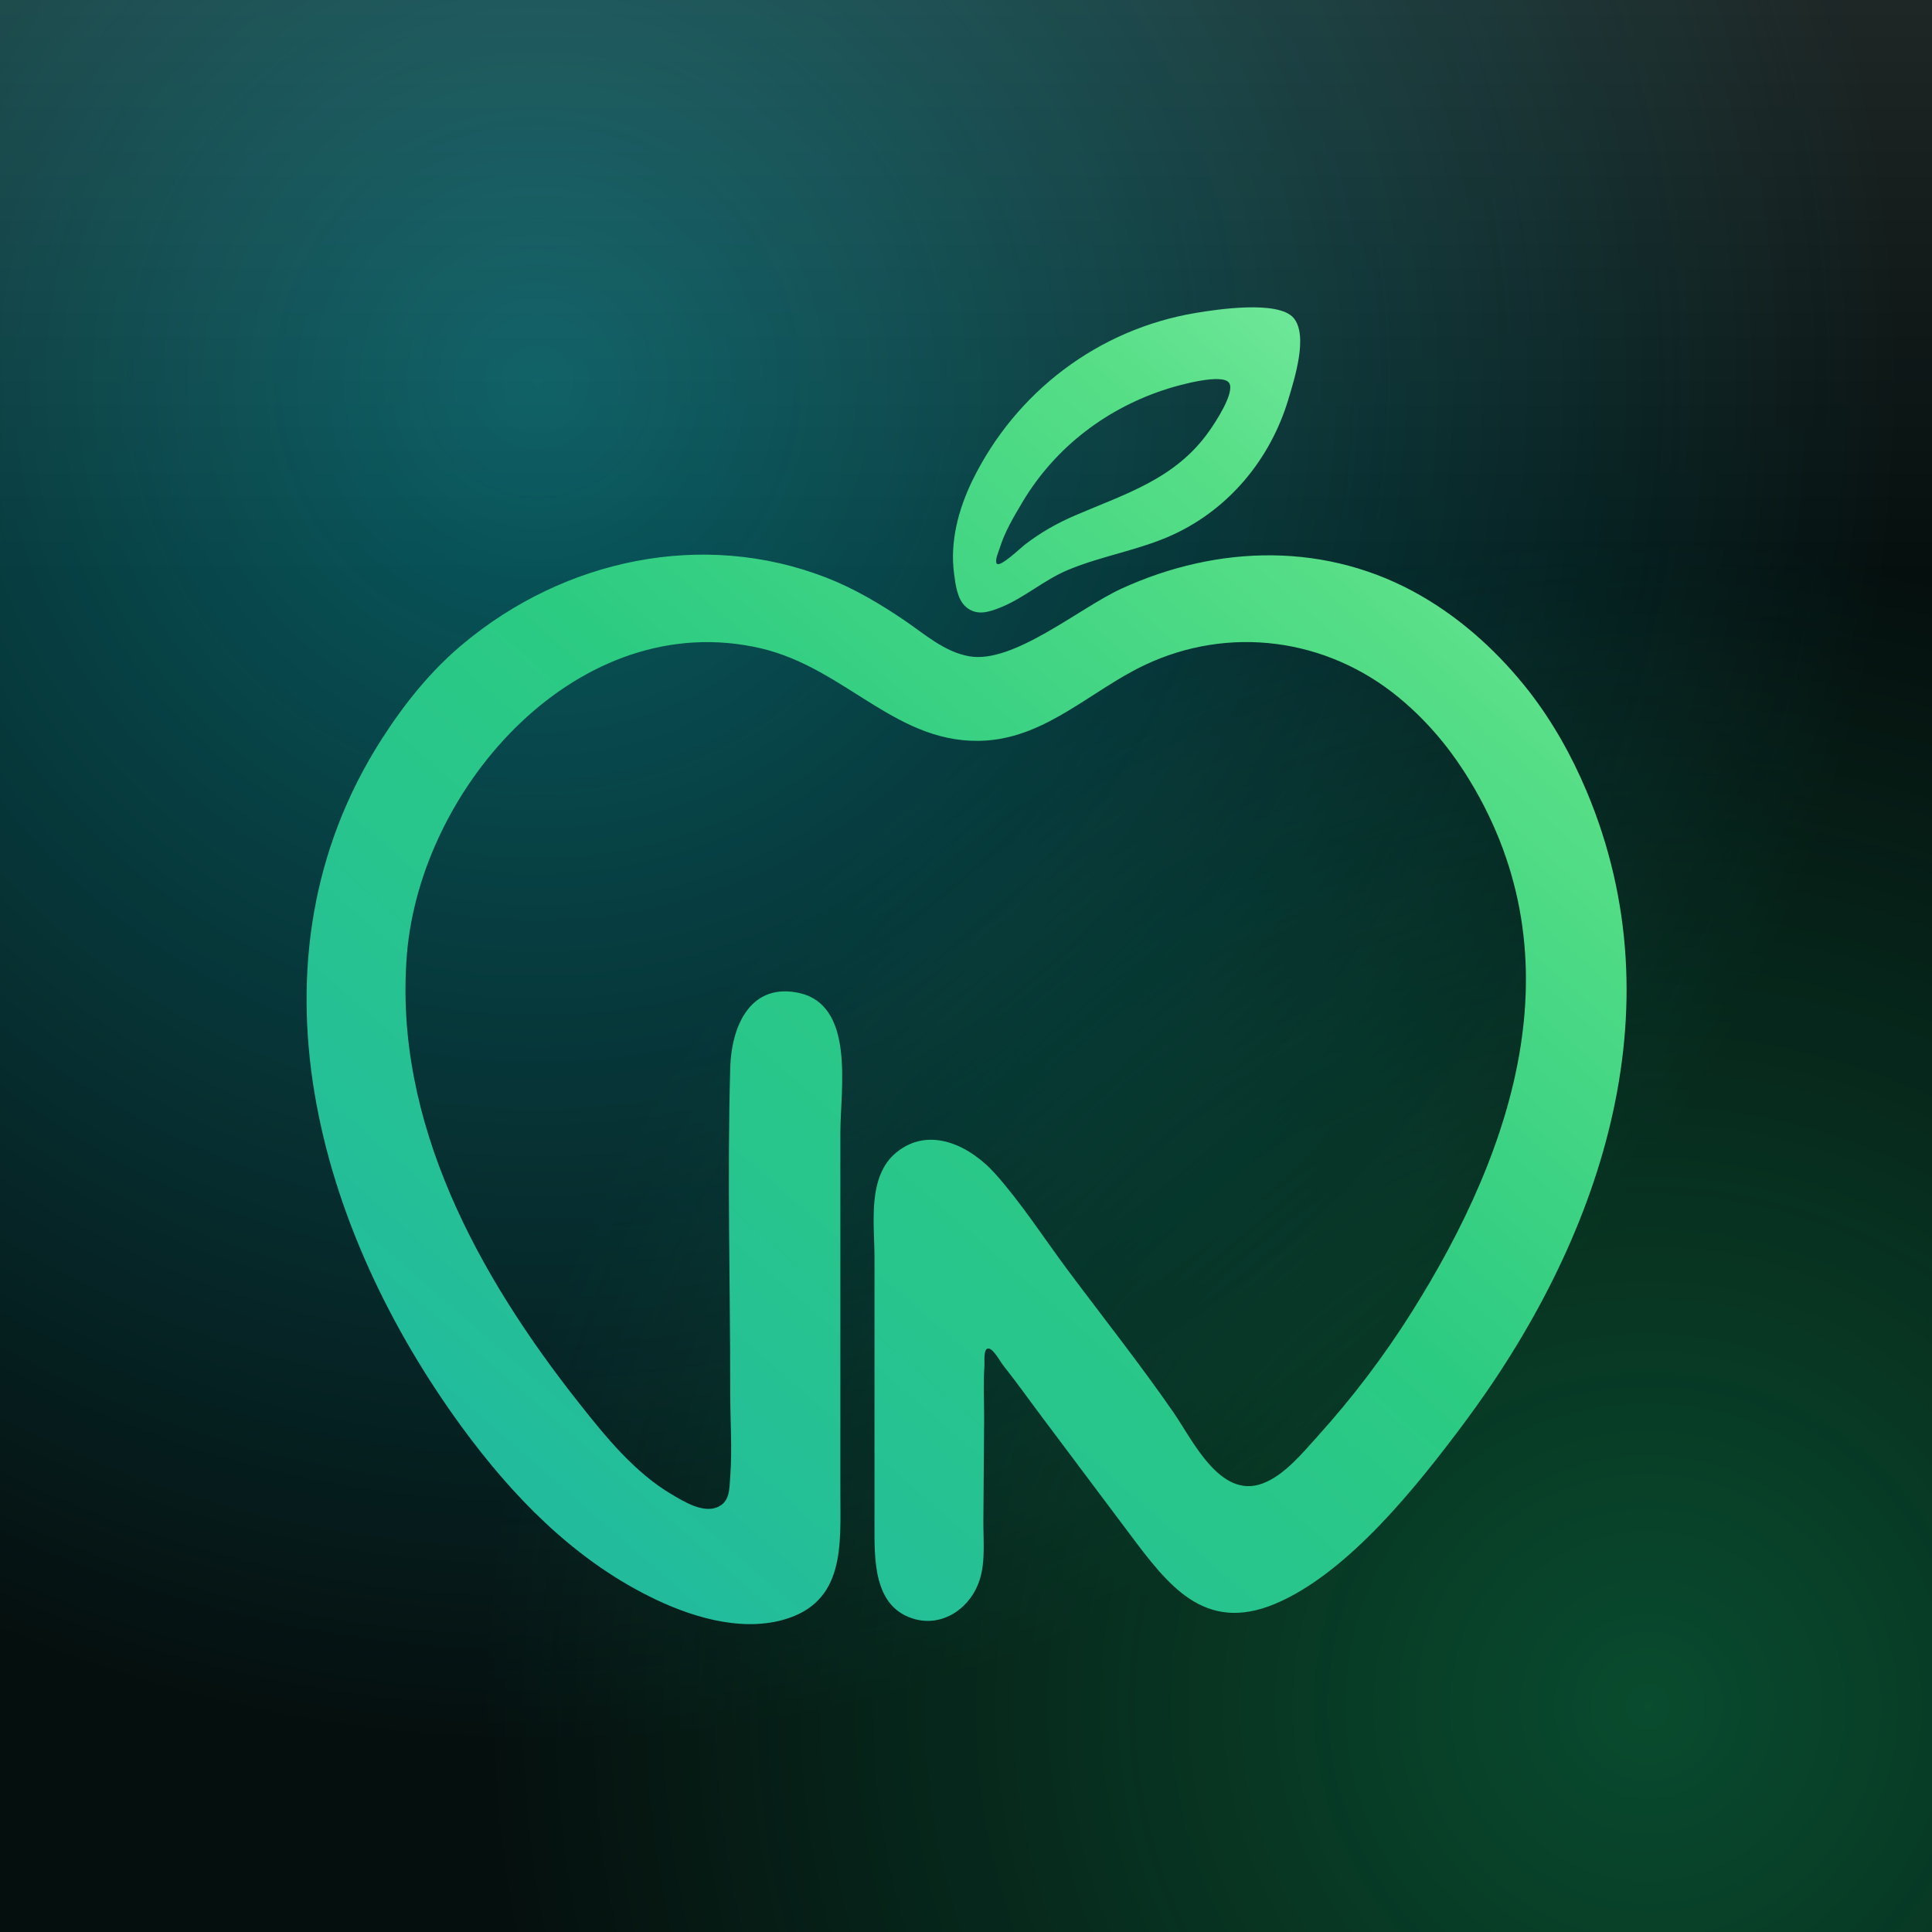
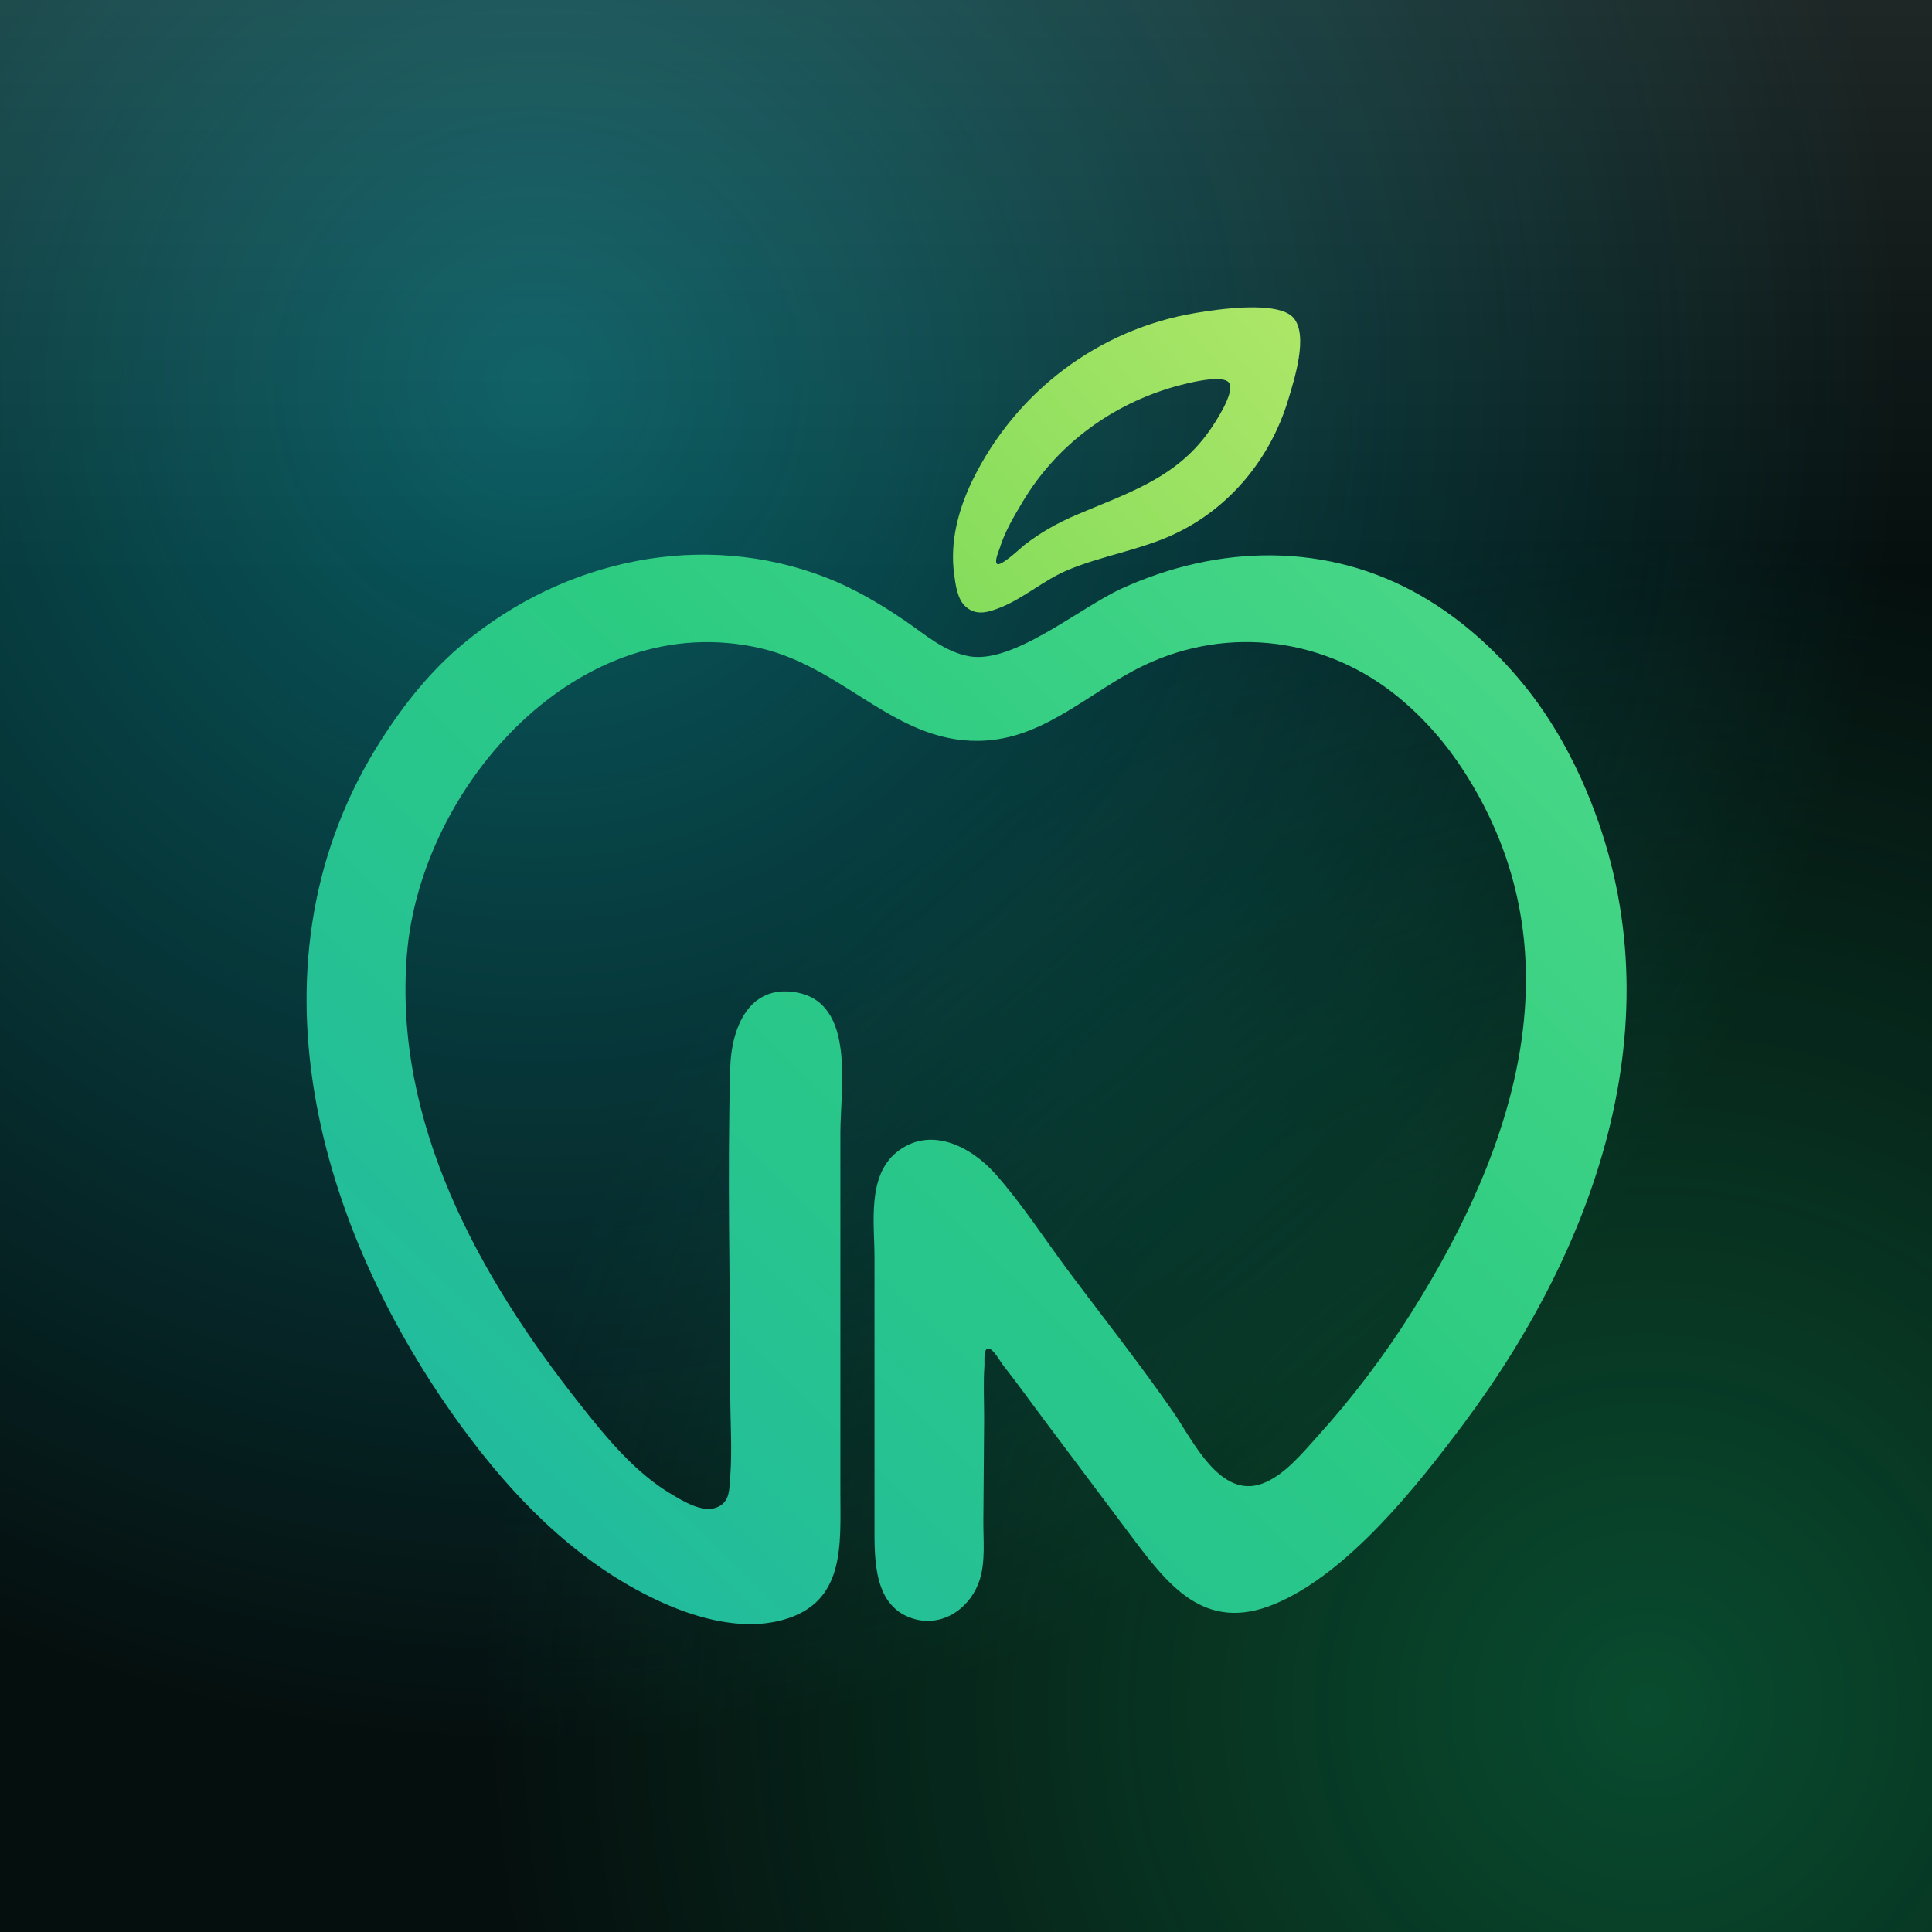
<svg xmlns="http://www.w3.org/2000/svg" viewBox="0 0 1024 1024">
  <defs>
-     <linearGradient id="is" gradientUnits="userSpaceOnUse" x1="260" y1="1040" x2="1000" y2="190">
+     <linearGradient id="is" gradientUnits="userSpaceOnUse" x1="260" y1="1040" x2="980" y2="300">
      <stop offset="0" stop-color="#1FB8A4" />
-       <stop offset=".5" stop-color="#2CCB82" />
-       <stop offset=".8" stop-color="#56DE86" />
-       <stop offset="1" stop-color="#86EFAC" />
+       <stop offset=".55" stop-color="#2CCB82" />
+       <stop offset="1" stop-color="#4ED987" />
+     </linearGradient>
+     <linearGradient id="il" gradientUnits="userSpaceOnUse" x1="600" y1="440" x2="900" y2="180">
+       <stop offset="0" stop-color="#7EDB5A" />
+       <stop offset="1" stop-color="#B5E86A" />
    </linearGradient>
    <radialGradient id="iA" cx=".28" cy=".2" r=".7">
      <stop offset="0" stop-color="#0A8C96" stop-opacity=".62" />
      <stop offset="1" stop-color="#0A8C96" stop-opacity="0" />
    </radialGradient>
    <radialGradient id="iB" cx=".85" cy=".88" r=".6">
      <stop offset="0" stop-color="#0E9F5B" stop-opacity=".42" />
      <stop offset="1" stop-color="#0E9F5B" stop-opacity="0" />
    </radialGradient>
    <linearGradient id="iHi" x1="0" y1="0" x2="0" y2="1">
      <stop offset="0" stop-color="#fff" stop-opacity=".10" />
      <stop offset=".3" stop-color="#fff" stop-opacity="0" />
    </linearGradient>
  </defs>
  <rect width="1024" height="1024" rx="0" fill="#050F0E" />
  <rect width="1024" height="1024" rx="0" fill="url(#iA)" />
  <rect width="1024" height="1024" rx="0" fill="url(#iB)" />
  <rect width="1024" height="1024" rx="0" fill="url(#iHi)" />
  <g transform="translate(4.81,9.34) scale(0.82202)">
-     <g fill="url(#is)" fill-rule="evenodd">
-       <path d="M293.2,403.4 C272.2,420.7 254.8,442.5 240.2,465.3 C148.8,608.1 198.7,781.4 292.1,909.0 C324.4,953.1 363.2,993.1 412.5,1017.8 C438.0,1030.6 470.4,1041.0 499.0,1033.1 C539.4,1021.9 536.0,984.6 536.0,951.1 C536.0,873.8 536.0,796.4 536.0,719.1 C536.0,690.6 546.1,635.2 507.5,628.5 C476.7,623.1 465.7,652.1 465.0,676.8 C463.0,746.6 465.0,816.9 465.0,886.8 C465.0,904.6 466.3,923.0 465.0,940.8 C464.3,948.7 465.0,957.2 456.3,960.6 C447.0,964.2 434.9,956.7 427.3,952.2 C403.5,938.2 384.7,915.1 367.8,893.7 C302.9,811.7 247.8,712.3 256.5,604.2 C265.3,495.3 367.8,379.4 484.9,406.7 C540.2,419.7 573.1,470.1 630.2,466.1 C669.4,463.4 698.0,433.7 731.9,417.6 C786.5,391.6 849.6,400.0 896.2,438.5 C912.7,452.1 926.8,468.4 938.3,486.3 C1012.7,602.3 971.8,727.6 904.3,834.8 C886.6,862.9 866.3,889.7 844.0,914.4 C834.2,925.2 822.3,940.0 808.1,945.2 C780.8,955.3 763.2,917.3 750.7,899.2 C729.1,868.0 705.4,838.1 682.7,807.7 C667.3,787.0 652.9,764.6 635.8,745.4 C620.0,727.7 593.5,714.1 572.0,731.8 C553.2,747.3 558.0,777.7 558.0,799.2 C558.0,856.6 558.0,913.9 558.0,971.2 C558.0,993.6 556.9,1025.4 584.3,1032.7 C603.2,1037.7 620.7,1024.4 626.0,1006.7 C629.6,994.9 628.1,981.2 628.2,969.0 C628.4,947.0 628.5,925.0 628.7,903.0 C628.7,891.8 628.1,880.3 628.9,869.1 C629.1,867.1 628.0,858.1 631.4,858.1 C634.7,858.2 639.2,866.8 641.0,869.0 C650.1,880.5 658.6,892.5 667.4,904.2 C685.8,928.7 704.2,953.2 722.6,977.8 C747.0,1010.3 770.5,1041.9 816.2,1022.8 C863.3,1003.1 908.0,946.6 937.9,906.6 C1025.4,789.4 1076.9,640.8 1017.2,498.9 C1007.6,476.1 995.6,454.6 980.5,435.0 C961.4,410.4 937.8,388.6 910.8,373.0 C850.2,337.9 779.7,339.6 717.2,368.2 C690.0,380.7 647.6,416.8 619.1,411.8 C603.2,409.0 590.6,397.7 577.7,388.9 C562.0,378.2 544.8,368.0 527.0,361.1 C447.0,330.0 358.0,349.5 293.2,403.4Z M828.1,193.5 C818.1,182.2 778.9,188.1 765.2,190.4 C702.3,200.9 649.0,241.3 621.0,298.7 C612.1,317.2 606.6,337.8 609.3,358.4 C610.2,365.3 611.3,375.0 616.9,379.9 C623.8,385.9 631.6,383.4 639.3,380.3 C654.5,374.2 667.4,362.5 682.8,356.1 C704.8,346.9 729.2,343.3 750.9,333.2 C787.1,316.4 813.4,284.2 824.8,246.3 C828.6,233.5 838.0,204.8 828.1,193.5Z M786.7,235.6 C790.6,241.8 777.4,261.6 773.6,266.9 C751.9,297.5 720.1,306.9 687.3,321.0 C675.5,326.1 664.9,332.1 654.7,340.0 C652.4,341.8 639.0,354.6 636.9,352.1 C635.3,350.2 638.1,344.1 638.7,342.2 C642.0,331.4 648.0,321.5 653.7,311.9 C674.9,276.6 708.4,251.3 747.6,239.1 C754.0,237.1 782.5,229.0 786.7,235.6Z" />
+     <g fill-rule="evenodd">
+       <path d="M293.2,403.4 C272.2,420.7 254.8,442.5 240.2,465.3 C148.8,608.1 198.7,781.4 292.1,909.0 C324.4,953.1 363.2,993.1 412.5,1017.8 C438.0,1030.6 470.4,1041.0 499.0,1033.1 C539.4,1021.9 536.0,984.6 536.0,951.1 C536.0,873.8 536.0,796.4 536.0,719.1 C536.0,690.6 546.1,635.2 507.5,628.5 C476.7,623.1 465.7,652.1 465.0,676.8 C463.0,746.6 465.0,816.9 465.0,886.8 C465.0,904.6 466.3,923.0 465.0,940.8 C464.3,948.7 465.0,957.2 456.3,960.6 C447.0,964.2 434.9,956.7 427.3,952.2 C403.5,938.2 384.7,915.1 367.8,893.7 C302.9,811.7 247.8,712.3 256.5,604.2 C265.3,495.3 367.8,379.4 484.9,406.7 C540.2,419.7 573.1,470.1 630.2,466.1 C669.4,463.4 698.0,433.7 731.9,417.6 C786.5,391.6 849.6,400.0 896.2,438.5 C912.7,452.1 926.8,468.4 938.3,486.3 C1012.7,602.3 971.8,727.6 904.3,834.8 C886.6,862.9 866.3,889.7 844.0,914.4 C834.2,925.2 822.3,940.0 808.1,945.2 C780.8,955.3 763.2,917.3 750.7,899.2 C729.1,868.0 705.4,838.1 682.7,807.7 C667.3,787.0 652.9,764.6 635.8,745.4 C620.0,727.7 593.5,714.1 572.0,731.8 C553.2,747.3 558.0,777.7 558.0,799.2 C558.0,856.6 558.0,913.9 558.0,971.2 C558.0,993.6 556.9,1025.4 584.3,1032.7 C603.2,1037.7 620.7,1024.4 626.0,1006.7 C629.6,994.9 628.1,981.2 628.2,969.0 C628.4,947.0 628.5,925.0 628.7,903.0 C628.7,891.8 628.1,880.3 628.9,869.1 C629.1,867.1 628.0,858.1 631.4,858.1 C634.7,858.2 639.2,866.8 641.0,869.0 C650.1,880.5 658.6,892.5 667.4,904.2 C685.8,928.7 704.2,953.2 722.6,977.8 C747.0,1010.3 770.5,1041.9 816.2,1022.8 C863.3,1003.1 908.0,946.6 937.9,906.6 C1025.4,789.4 1076.9,640.8 1017.2,498.9 C1007.6,476.1 995.6,454.6 980.5,435.0 C961.4,410.4 937.8,388.6 910.8,373.0 C850.2,337.9 779.7,339.6 717.2,368.2 C690.0,380.7 647.6,416.8 619.1,411.8 C603.2,409.0 590.6,397.7 577.7,388.9 C562.0,378.2 544.8,368.0 527.0,361.1 C447.0,330.0 358.0,349.5 293.2,403.4Z" fill="url(#is)" />
+       <path d="M828.1,193.5 C818.1,182.2 778.9,188.1 765.2,190.4 C702.3,200.9 649.0,241.3 621.0,298.7 C612.1,317.2 606.6,337.8 609.3,358.4 C610.2,365.3 611.3,375.0 616.9,379.9 C623.8,385.9 631.6,383.4 639.3,380.3 C654.5,374.2 667.4,362.5 682.8,356.1 C704.8,346.9 729.2,343.3 750.9,333.2 C787.1,316.4 813.4,284.2 824.8,246.3 C828.6,233.5 838.0,204.8 828.1,193.5Z M786.7,235.6 C790.6,241.8 777.4,261.6 773.6,266.9 C751.9,297.5 720.1,306.9 687.3,321.0 C675.5,326.1 664.9,332.1 654.7,340.0 C652.4,341.8 639.0,354.6 636.9,352.1 C635.3,350.2 638.1,344.1 638.7,342.2 C642.0,331.4 648.0,321.5 653.7,311.9 C674.9,276.6 708.4,251.3 747.6,239.1 C754.0,237.1 782.5,229.0 786.7,235.6Z" fill="url(#il)" />
    </g>
  </g>
</svg>
